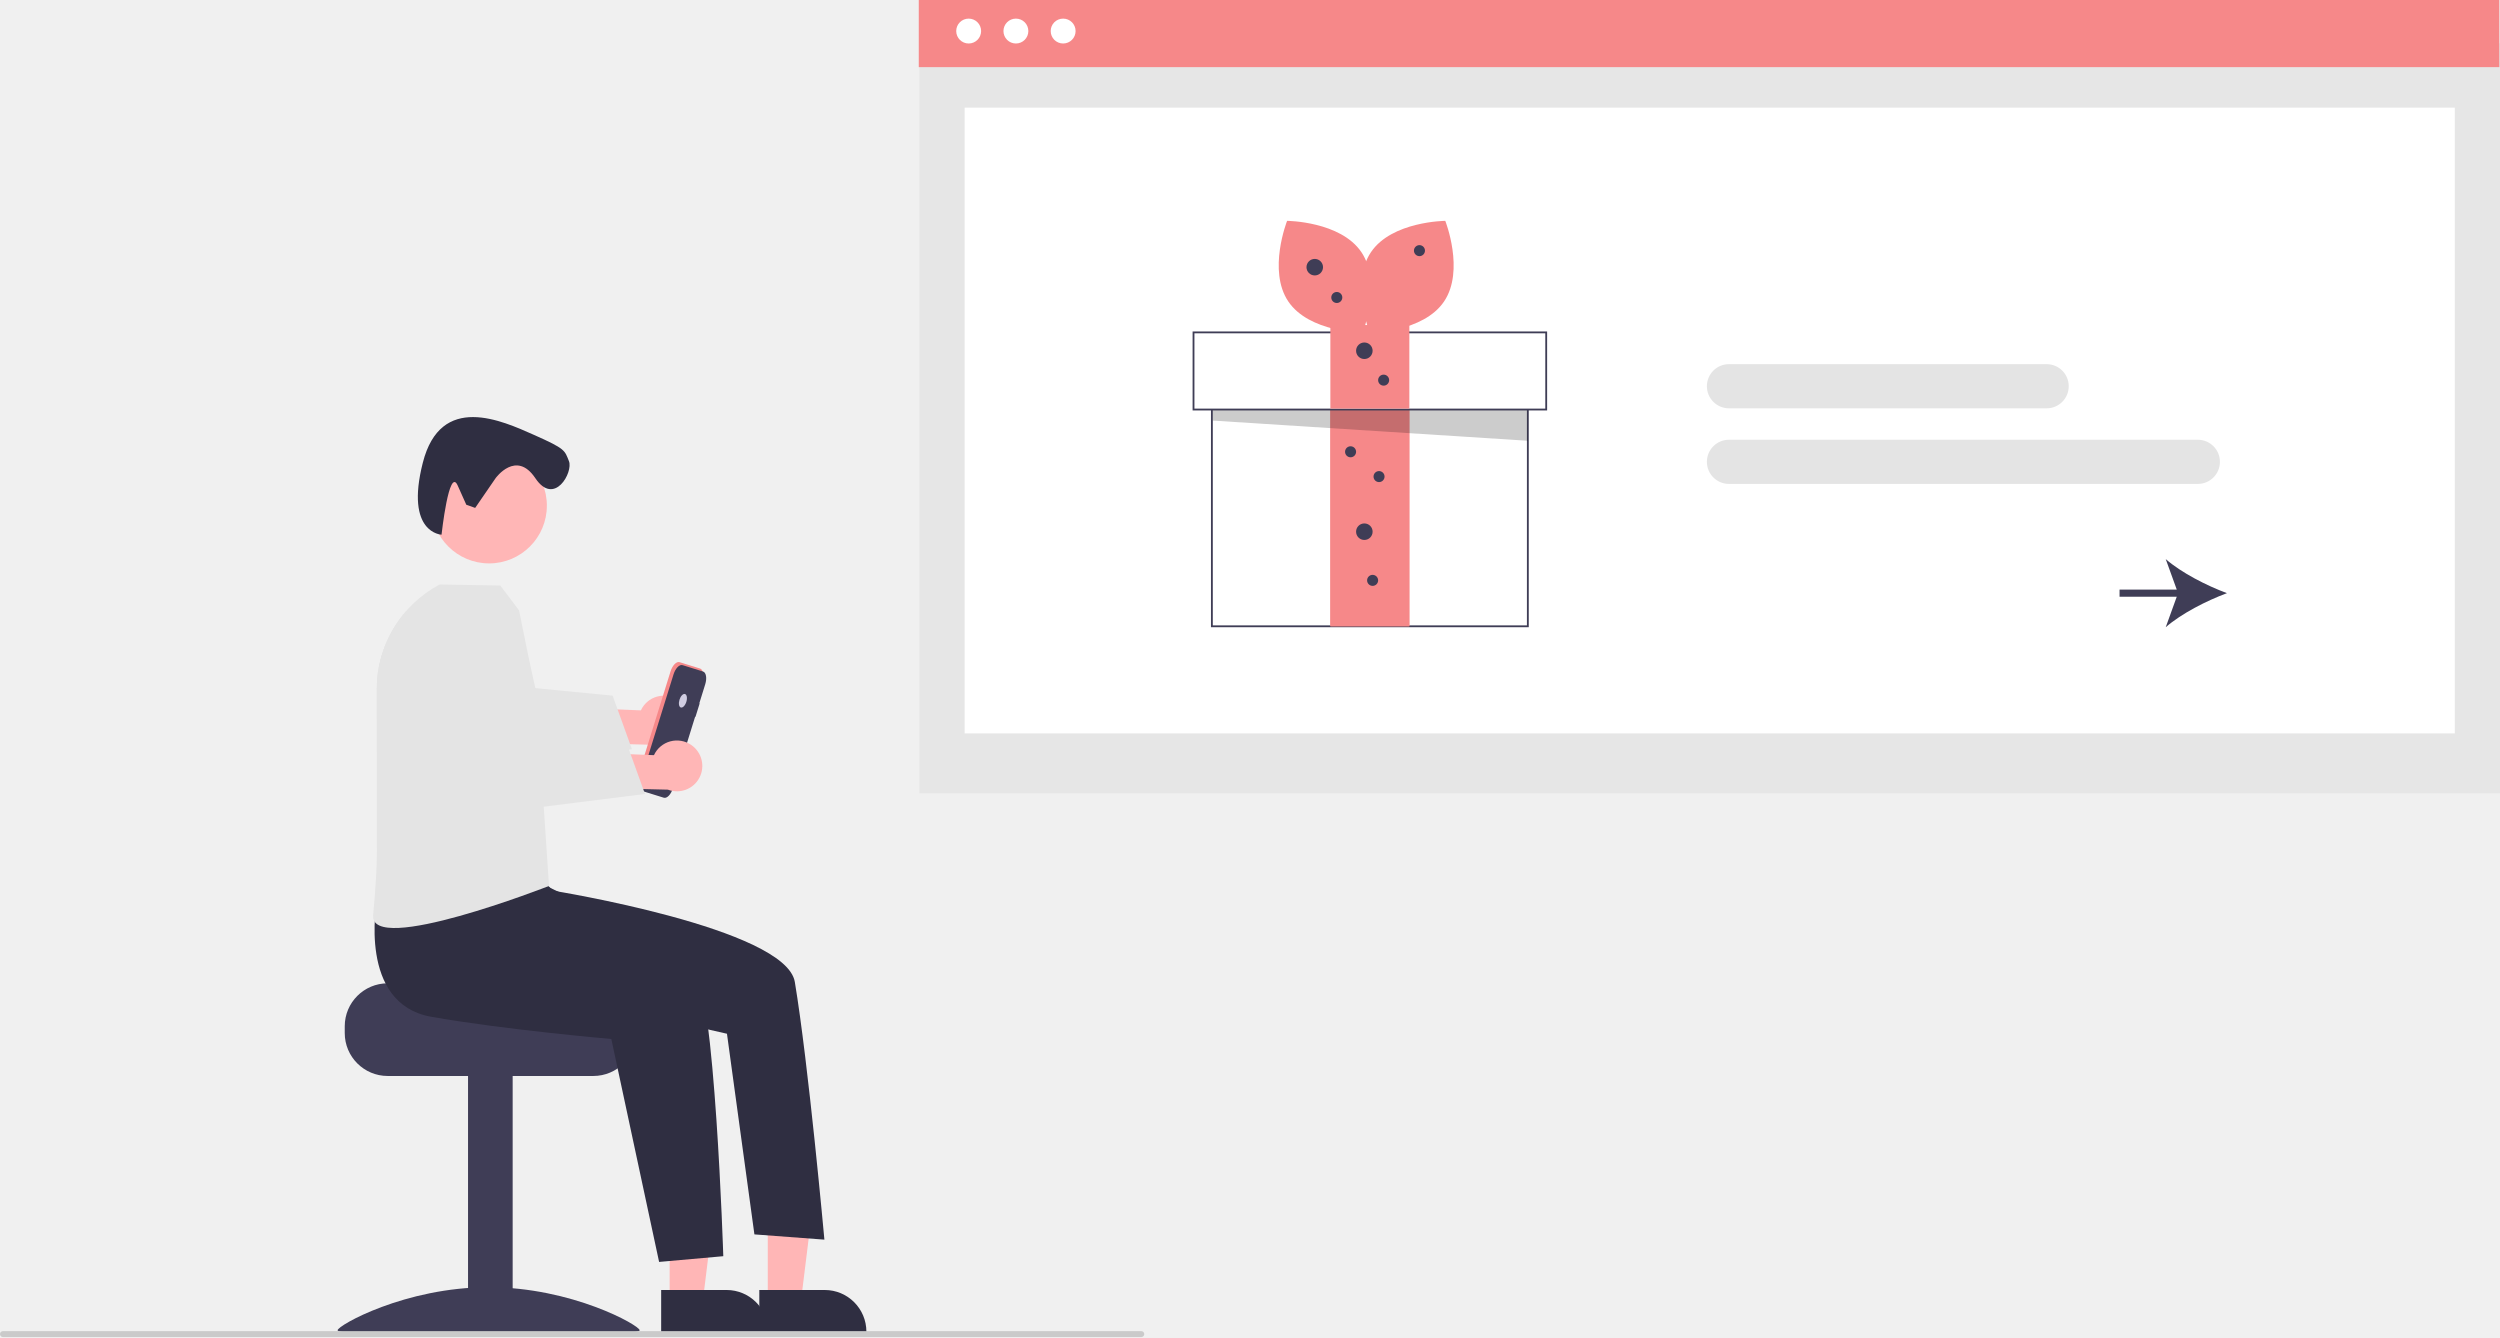
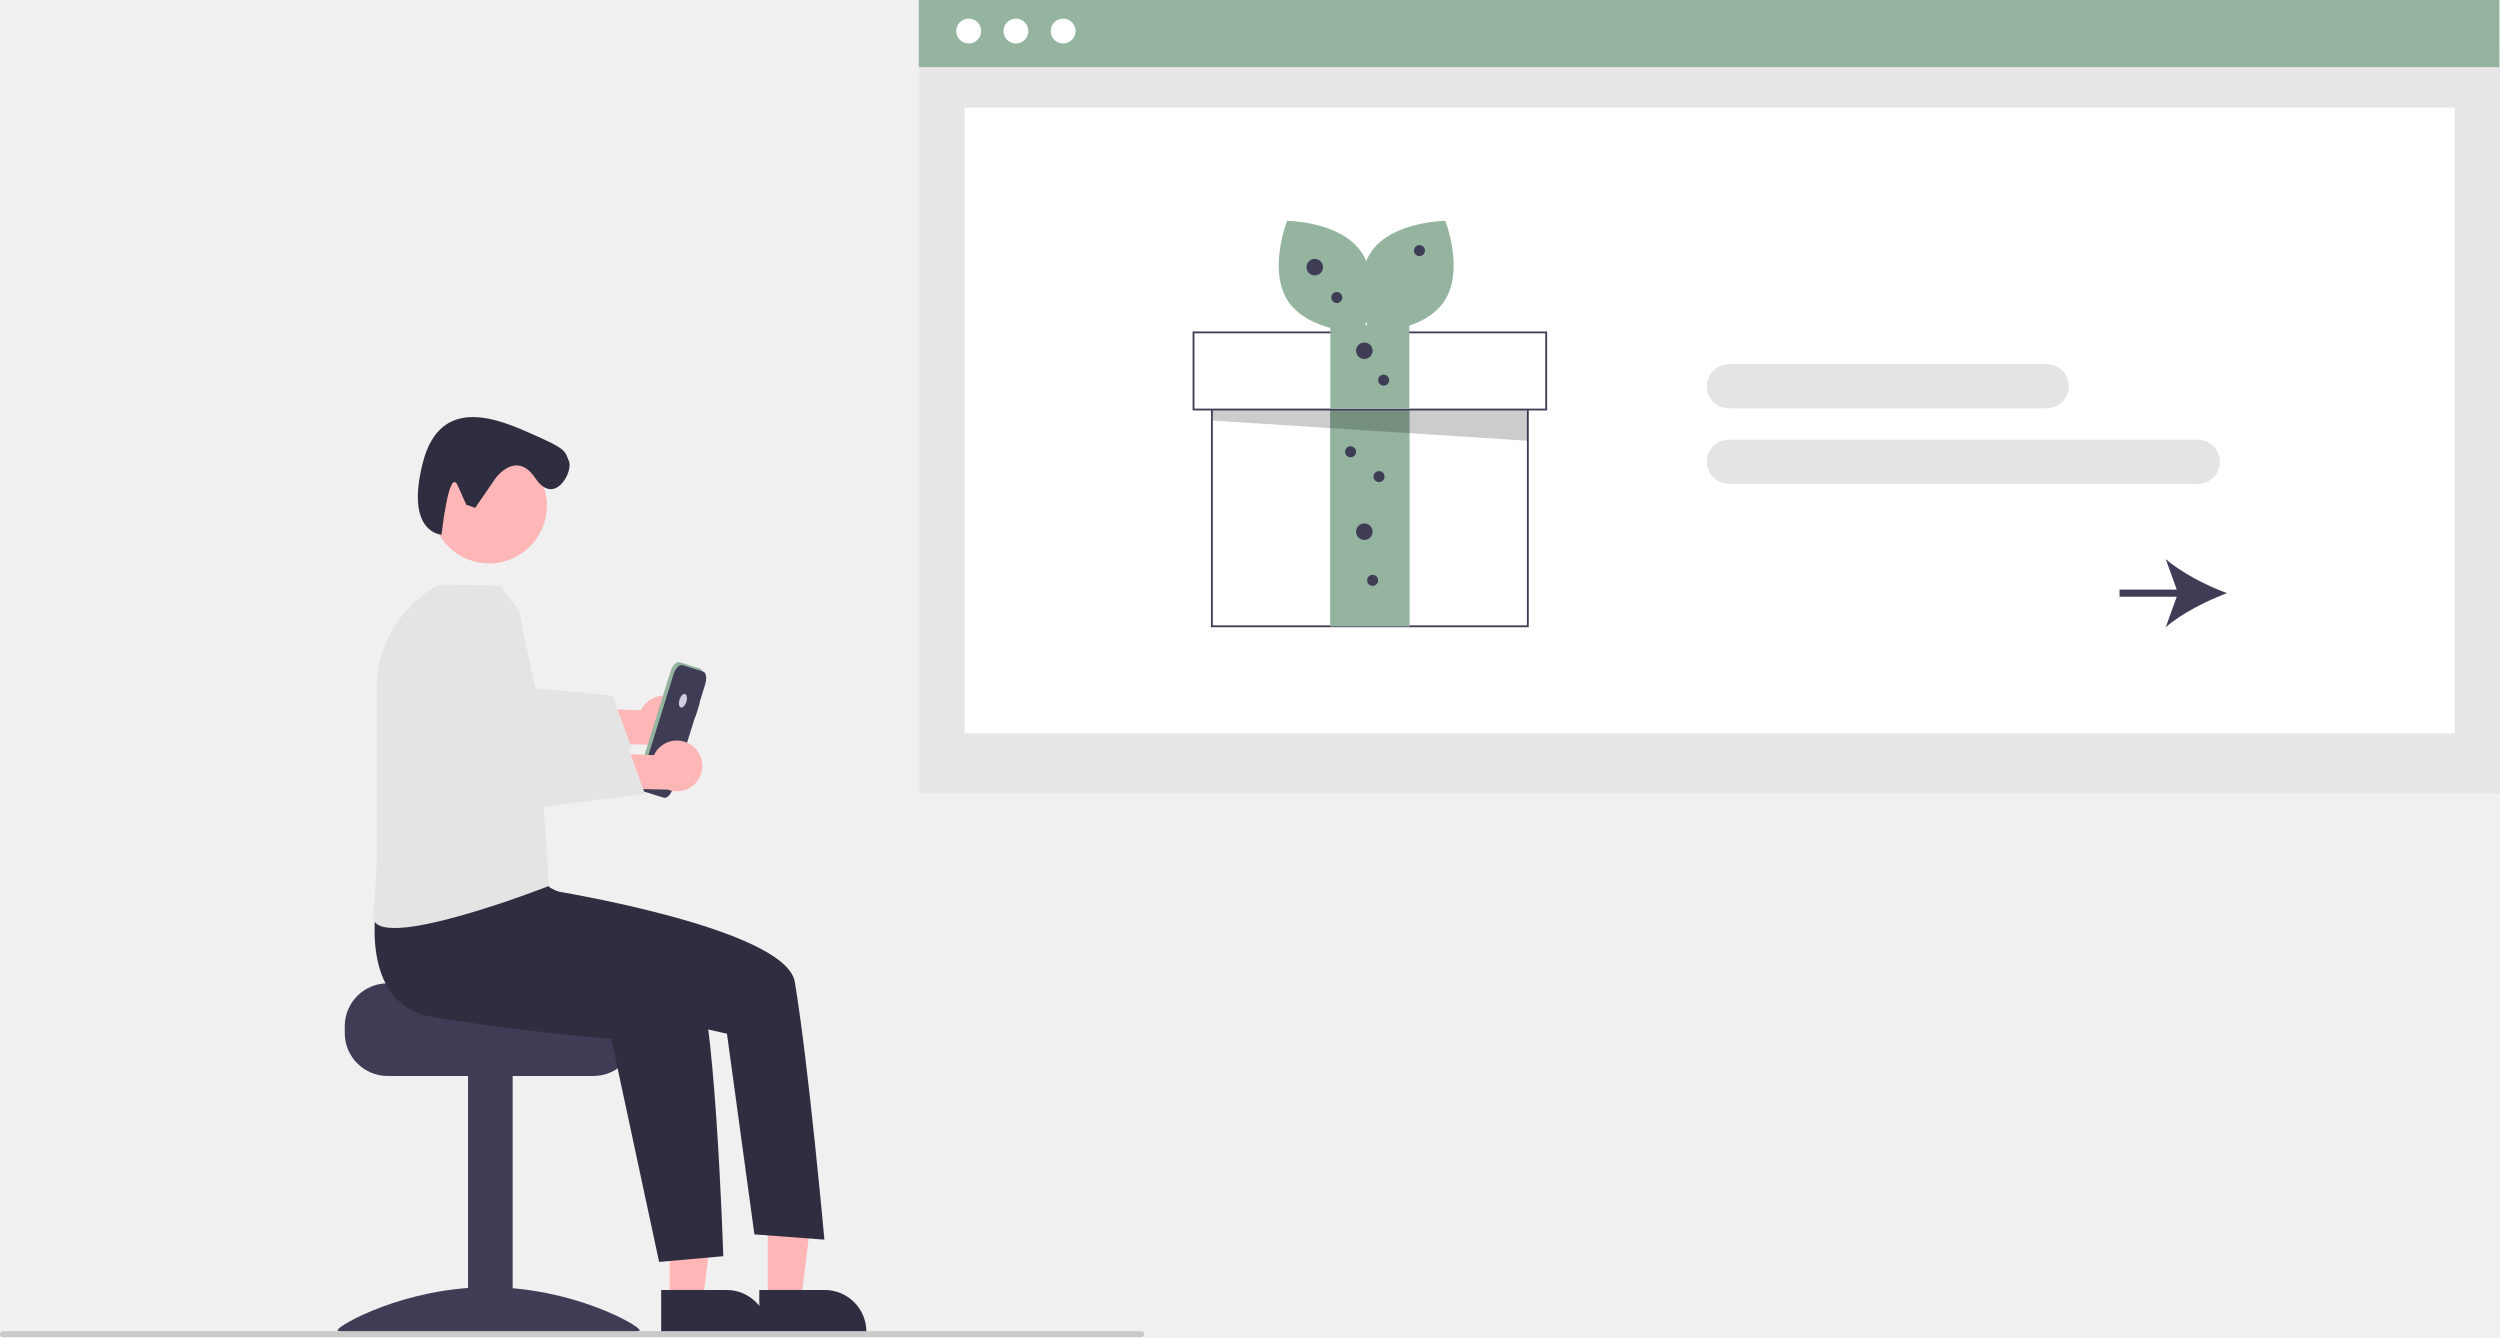
<svg xmlns="http://www.w3.org/2000/svg" data-name="Layer 1" width="836.795" height="447.543" viewBox="0 0 836.795 447.543">
  <path d="M214.517,672.627l-.049-.929c-.01-.204-.916-20.562,11.779-34.102,12.696-13.54,34.486-15.456,34.704-15.473l.995-.081.048.928c.01.204.916,20.562-11.779,34.102-12.696,13.54-34.486,15.456-34.704,15.473ZM227.632,638.722c-10.734,11.447-11.422,27.964-11.417,32.093,4.397-.556,21.893-3.431,32.616-14.868,10.722-11.436,11.419-27.961,11.417-32.093C255.849,624.41,238.355,627.285,227.632,638.722Z" transform="translate(-181.6026 -226.2284)" fill="#f0f0f0" />
  <path d="M234.172,642.566c-2.739,18.207-19.229,29.929-19.229,29.929S202.892,654.697,205.631,636.49s19.229-29.929,19.229-29.929S236.911,624.359,234.172,642.566Z" transform="translate(-181.6026 -226.2284)" fill="#f0f0f0" />
  <rect id="ed526203-2362-4a43-96ca-450f4725da7a" data-name="Rectangle 62" x="307.754" y="14.504" width="529.041" height="251.039" fill="#e6e6e6" />
  <rect id="bc241c52-ebb2-41fa-9574-d106f872c1dd" data-name="Rectangle 75" x="322.882" y="36.031" width="498.786" height="209.45" fill="#fff" />
-   <rect id="bf2b7fee-aafd-4163-88e6-719b489e53a8" data-name="Rectangle 80" x="307.528" width="529.041" height="22.475" fill="#f68889" />
+   <rect id="bf2b7fee-aafd-4163-88e6-719b489e53a8" data-name="Rectangle 80" x="307.528" width="529.041" height="22.475" fill="#94B49F" />
  <circle id="bcccbf37-d4b5-4127-83d7-1cbb700c027e" data-name="Ellipse 90" cx="324.23" cy="10.396" r="4.166" fill="#fff" />
  <circle id="a113f3b2-577f-43f8-9adc-c82fb7c016a2" data-name="Ellipse 91" cx="340.041" cy="10.396" r="4.166" fill="#fff" />
  <circle id="b270d923-4b8c-4c85-892d-857a2ab12939" data-name="Ellipse 92" cx="355.854" cy="10.396" r="4.166" fill="#fff" />
  <rect x="405.639" y="119.556" width="105.756" height="90.077" fill="#fff" />
  <path d="M693.305,436.169H586.934V345.477H693.305ZM587.549,435.554H692.69V346.092H587.549Z" transform="translate(-181.6026 -226.2284)" fill="#3f3d56" />
-   <rect x="445.297" y="137.079" width="26.439" height="72.553" fill="#f68889" />
-   <rect x="445.297" y="137.079" width="26.439" height="72.553" fill="#f68889" />
+   <rect x="445.297" y="137.079" width="26.439" height="72.553" fill="#94B49F" />
+   <rect x="445.297" y="137.079" width="26.439" height="72.553" fill="#94B49F" />
  <polygon points="405.946 126.166 405.946 140.78 511.395 147.532 511.084 129.499 405.946 126.166" opacity="0.2" />
  <rect x="399.49" y="111.255" width="118.053" height="25.824" fill="#fff" />
  <path d="M699.453,363.615H580.786v-26.439H699.453Zm-118.053-.615H698.839V337.791H581.4Z" transform="translate(-181.6026 -226.2284)" fill="#3f3d56" />
-   <rect x="445.297" y="108.796" width="26.439" height="27.976" fill="#f68889" />
-   <path d="M637.289,310.632c6.979,10.346.403,26.985.403,26.985s-17.891-.134-24.87-10.48-.403-26.985-.403-26.985S630.31,300.286,637.289,310.632Z" transform="translate(-181.6026 -226.2284)" fill="#f68889" />
-   <path d="M640.491,310.632c-6.979,10.346-.403,26.985-.403,26.985s17.891-.134,24.87-10.48.403-26.985.403-26.985S647.47,300.286,640.491,310.632Z" transform="translate(-181.6026 -226.2284)" fill="#f68889" />
+   <rect x="445.297" y="108.796" width="26.439" height="27.976" fill="#94B49F" />
+   <path d="M637.289,310.632c6.979,10.346.403,26.985.403,26.985s-17.891-.134-24.87-10.48-.403-26.985-.403-26.985S630.31,300.286,637.289,310.632Z" transform="translate(-181.6026 -226.2284)" fill="#94B49F" />
+   <path d="M640.491,310.632c-6.979,10.346-.403,26.985-.403,26.985s17.891-.134,24.87-10.48.403-26.985.403-26.985S647.47,300.286,640.491,310.632Z" transform="translate(-181.6026 -226.2284)" fill="#94B49F" />
  <circle cx="440.071" cy="89.428" r="2.767" fill="#3f3d56" />
  <circle cx="456.672" cy="117.404" r="2.767" fill="#3f3d56" />
  <circle cx="456.672" cy="177.968" r="2.767" fill="#3f3d56" />
  <circle cx="447.449" cy="99.573" r="1.845" fill="#3f3d56" />
  <circle cx="475.118" cy="83.894" r="1.845" fill="#3f3d56" />
  <circle cx="463.128" cy="127.242" r="1.845" fill="#3f3d56" />
  <circle cx="452.061" cy="151.221" r="1.845" fill="#3f3d56" />
  <circle cx="461.591" cy="159.522" r="1.845" fill="#3f3d56" />
  <circle cx="459.439" cy="194.261" r="1.845" fill="#3f3d56" />
  <path d="M917.259,388.204H760.32a7.392,7.392,0,1,1,0-14.784H917.259a7.392,7.392,0,1,1,0,14.784Z" transform="translate(-181.6026 -226.2284)" fill="#e4e4e4" />
  <path d="M866.652,362.901H760.32a7.392,7.392,0,1,1,0-14.784H866.652a7.392,7.392,0,1,1,0,14.784Z" transform="translate(-181.6026 -226.2284)" fill="#e4e4e4" />
  <path d="M906.51,436.169c5.236-4.565,13.683-8.876,20.492-11.399-6.808-2.526-15.255-6.836-20.492-11.402l3.691,10.203H891.054v2.397h19.146Z" transform="translate(-181.6026 -226.2284)" fill="#3f3d56" />
  <path d="M408.626,460.599a8.451,8.451,0,0,0-12.506,3.398l-19.298-.745-3.313,11.617,27.268.669a8.497,8.497,0,0,0,7.849-14.939Z" transform="translate(-181.6026 -226.2284)" fill="#ffb6b6" />
  <path d="M393.12,476.992l-19.67,2.47-2.49.31-40.02,5.02s-12.28-8.85-23.2-18.2v-9.76a39.5,39.5,0,0,1,9.77-26.04c14.78,7.17,25.1,23.98,25.1,23.98l25.59,2.5,2.56.25,15.9,1.55Z" transform="translate(-181.6026 -226.2284)" fill="#e4e4e4" />
  <path d="M311.355,555.359h37.002c0,1.585,40.448,2.872,40.448,2.872a14.776,14.776,0,0,1,2.424,2.298,14.258,14.258,0,0,1,3.332,9.191v2.298a14.366,14.366,0,0,1-14.361,14.361H311.355a14.374,14.374,0,0,1-14.361-14.361v-2.298A14.381,14.381,0,0,1,311.355,555.359Z" transform="translate(-181.6026 -226.2284)" fill="#3f3d56" />
  <rect x="156.661" y="359.58" width="14.935" height="86.208" fill="#3f3d56" />
  <path d="M395.707,671.492c0,1.614-22.632.624-50.551.624s-50.551.99-50.551-.624,22.632-14.411,50.551-14.411S395.707,669.878,395.707,671.492Z" transform="translate(-181.6026 -226.2284)" fill="#3f3d56" />
  <polygon points="224.138 435.413 235.253 435.413 240.541 392.539 224.136 392.539 224.138 435.413" fill="#ffb6b6" />
  <path d="M402.905,658.013l21.891-.001h.001A13.951,13.951,0,0,1,438.747,671.962v.453l-35.841.001Z" transform="translate(-181.6026 -226.2284)" fill="#2f2e41" />
  <polygon points="256.99 435.413 268.106 435.413 273.394 392.539 256.989 392.539 256.99 435.413" fill="#ffb6b6" />
  <path d="M435.758,658.013l21.891-.001h.001A13.951,13.951,0,0,1,471.599,671.962v.453l-35.841.001Z" transform="translate(-181.6026 -226.2284)" fill="#2f2e41" />
  <circle cx="163.718" cy="169.254" r="19.327" fill="#ffb6b6" />
  <path d="M347.5,386.265s6.874-9.556,13.278.004,12.736-2.037,11.265-5.68-1.084-4.082-11.751-8.813-31.175-14.244-37.176,9.365,6.278,24.055,6.278,24.055,2.505-22.941,5.396-16.482l2.891,6.459,2.97,1.06Z" transform="translate(-181.6026 -226.2284)" fill="#2f2e41" />
  <path d="M307.742,527.903s-6.485,34.29,18.189,38.657,60.29,7.436,60.29,7.436l15.994,74.623,21.488-1.918s-2.858-89.83-9.886-96.858-51.447-28.071-51.447-28.071Z" transform="translate(-181.6026 -226.2284)" fill="#2f2e41" />
  <path d="M355.931,513.532l10.791,10.826s77.917,12.55,80.923,30.547c4.538,27.17,9.898,86.254,9.898,86.254l-23.427-1.757-9.187-67.162L387.448,563.713l-42.645-23.24Z" transform="translate(-181.6026 -226.2284)" fill="#2f2e41" />
  <path d="M365.37,522.772s-60.19,23.58-58.87,9.71c1.53-16.07,1.24-23.07,1.24-23.07v-52.58a39.622,39.622,0,0,1,21-34.96l20.32.34,6.27,8.31c5.04,25.25,6.04,28.25,6.04,28.25l4.2,11.5.88,7.19-3.08,15.31Z" transform="translate(-181.6026 -226.2284)" fill="#e4e4e4" />
-   <path d="M414.798,460.656l-.118-.037,1.976-6.358c.632-2.032.305-3.941-.731-4.263h0l-6.862-2.133c-1.035-.322-2.387,1.065-3.018,3.097h0l-10.843,34.882c-.632,2.032-.305,3.941.731,4.263h0l6.862,2.133c1.035.322,2.387-1.065,3.018-3.097l0,0,7.459-23.998.118.037Z" transform="translate(-181.6026 -226.2284)" fill="#f68889" />
+   <path d="M414.798,460.656l-.118-.037,1.976-6.358c.632-2.032.305-3.941-.731-4.263h0l-6.862-2.133c-1.035-.322-2.387,1.065-3.018,3.097h0l-10.843,34.882c-.632,2.032-.305,3.941.731,4.263h0l6.862,2.133c1.035.322,2.387-1.065,3.018-3.097l0,0,7.459-23.998.118.037Z" transform="translate(-181.6026 -226.2284)" fill="#94B49F" />
  <path d="M415.798,461.656l-.118-.037,1.976-6.358c.632-2.032.305-3.941-.731-4.263h0l-6.862-2.133c-1.035-.322-2.387,1.065-3.018,3.097h0l-10.843,34.882c-.632,2.032-.305,3.941.731,4.263h0l6.862,2.133c1.035.322,2.387-1.065,3.018-3.097l0,0,7.459-23.998.118.037Z" transform="translate(-181.6026 -226.2284)" fill="#3f3d56" />
  <ellipse cx="410.185" cy="460.786" rx="2.361" ry="1.202" transform="translate(-333.1895 489.483) rotate(-72.73295)" fill="#d0cde1" />
  <path d="M412.996,475.599a8.451,8.451,0,0,0-12.506,3.398l-19.298-.745-3.313,11.617,27.268.669a8.497,8.497,0,0,0,7.849-14.939Z" transform="translate(-181.6026 -226.2284)" fill="#ffb6b6" />
  <path d="M397.49,491.992l-22.16,2.78-40.02,5.02s-15.87-11.44-27.57-22.05v-20.91a39.538,39.538,0,0,1,2.63-14.19c20.64,1.13,36.61,27.13,36.61,27.13l25.59,2.5,18.46,1.8Z" transform="translate(-181.6026 -226.2284)" fill="#e4e4e4" />
  <path d="M563.603,673.772h-381a1,1,0,0,1,0-2h381a1,1,0,0,1,0,2Z" transform="translate(-181.6026 -226.2284)" fill="#cacaca" />
</svg>
